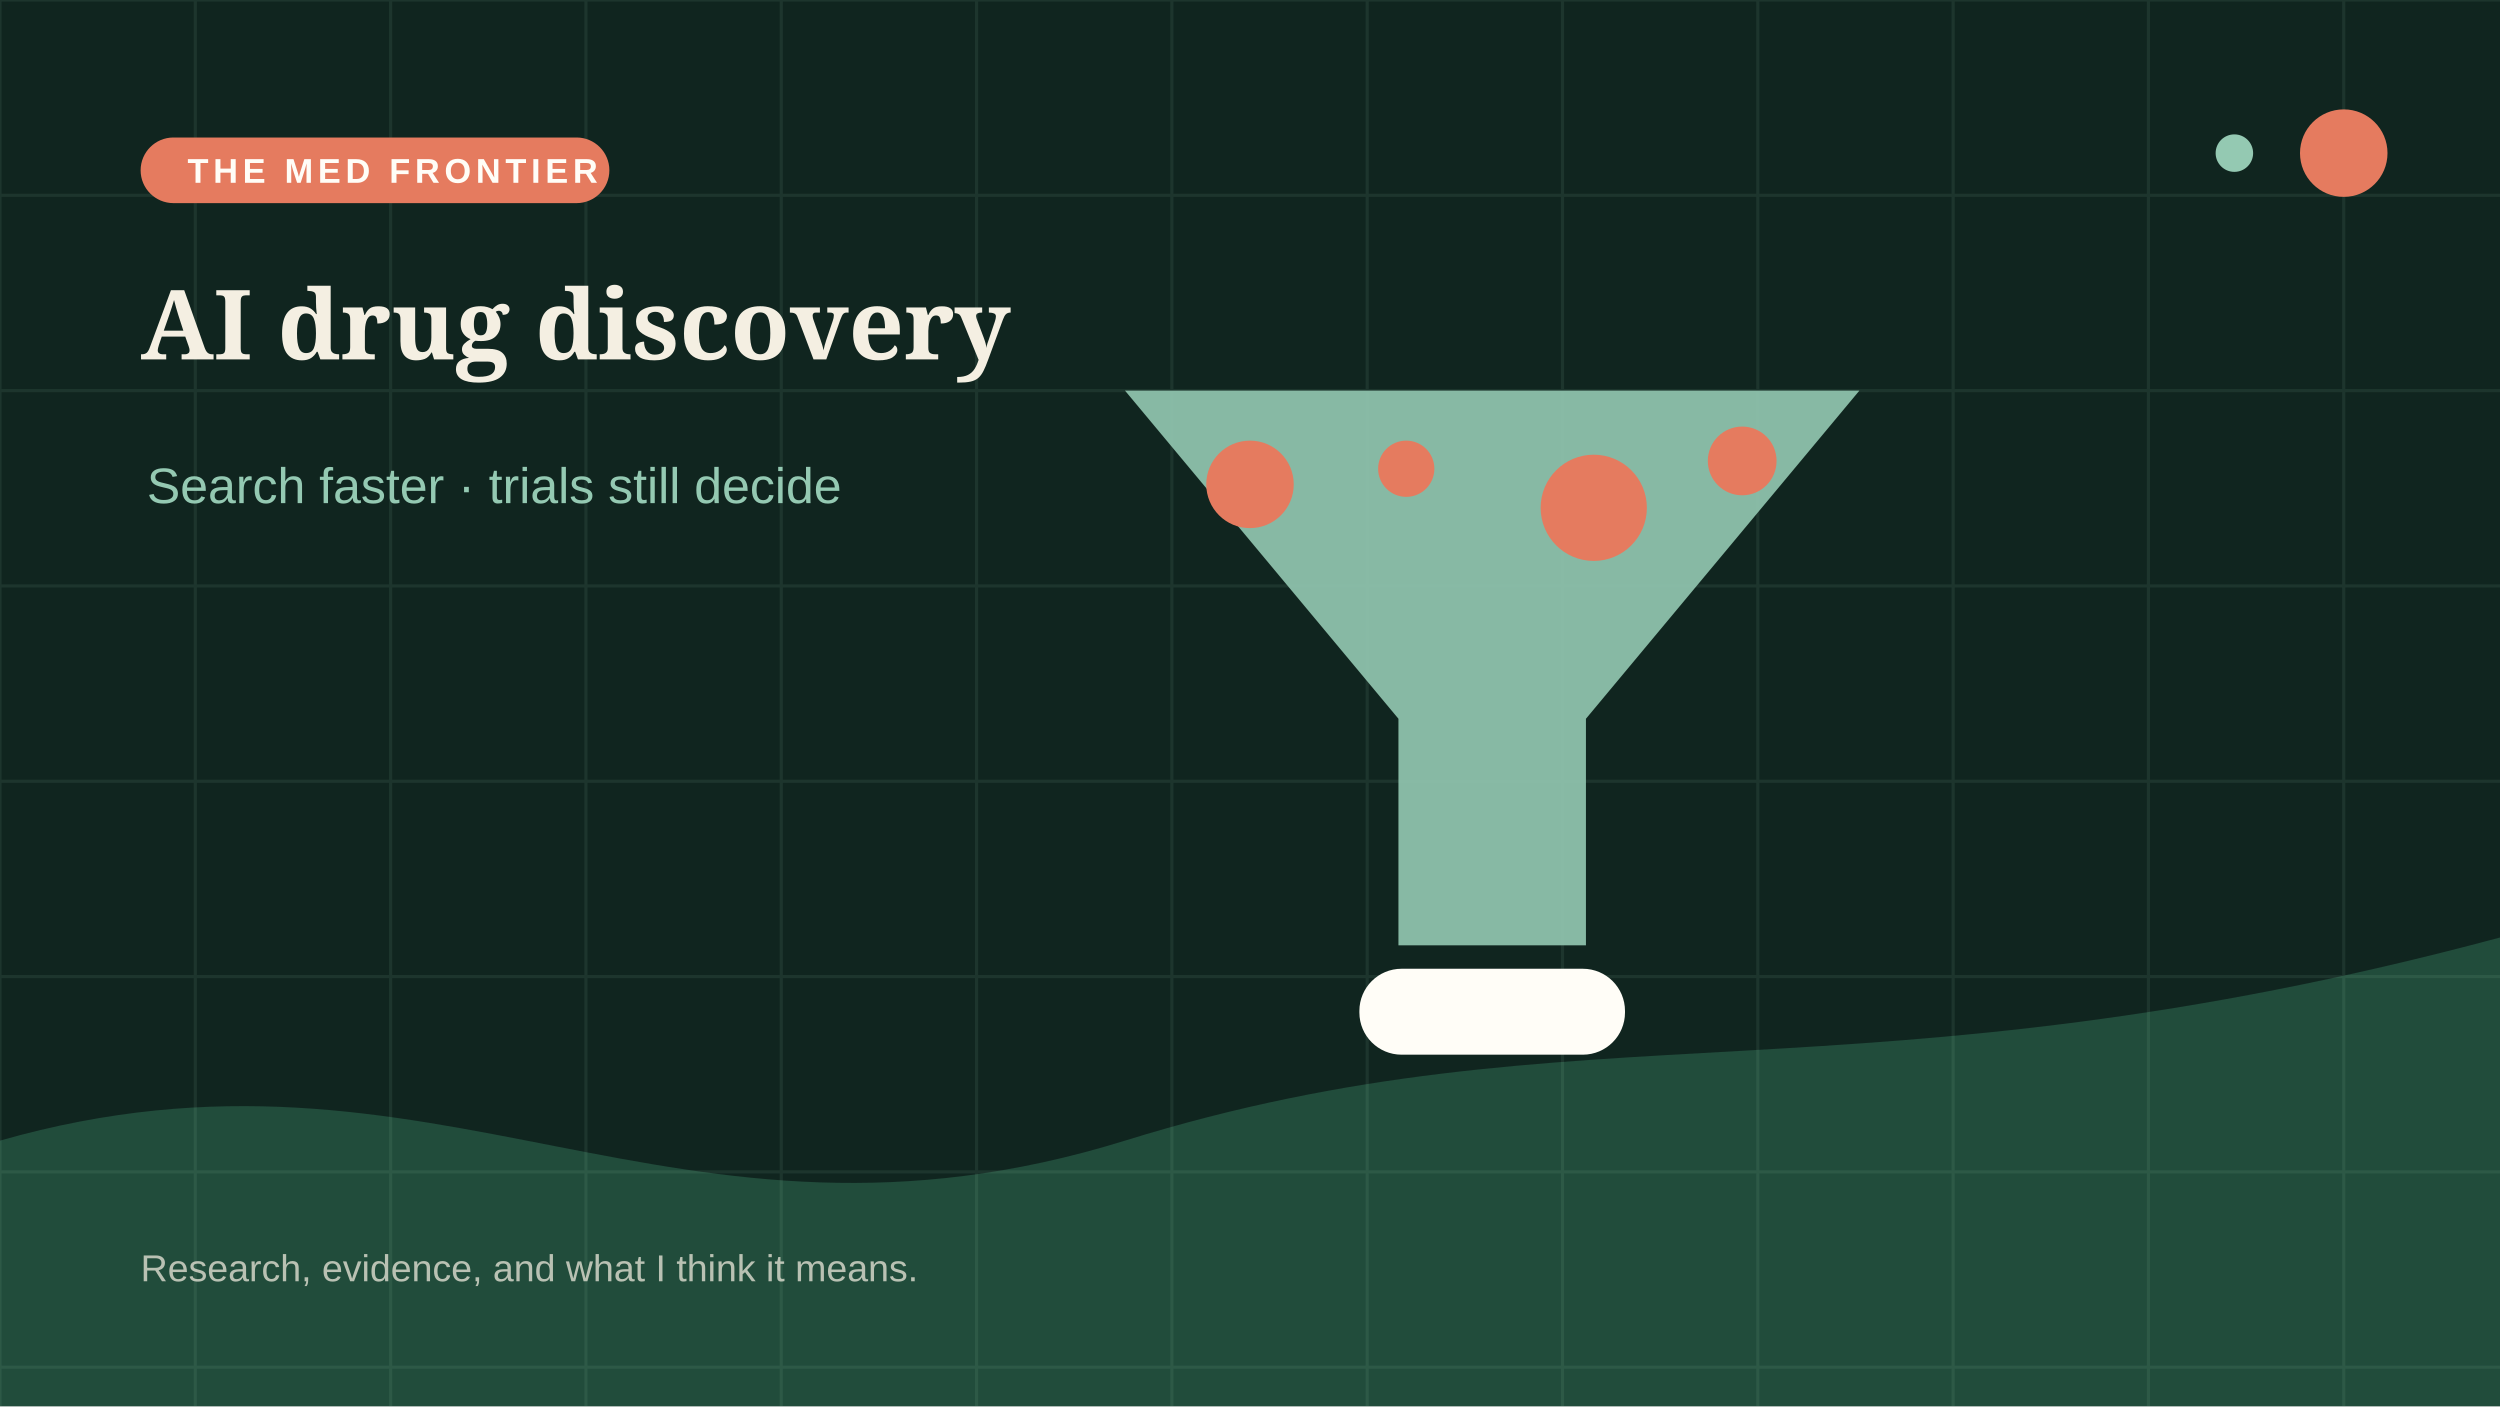
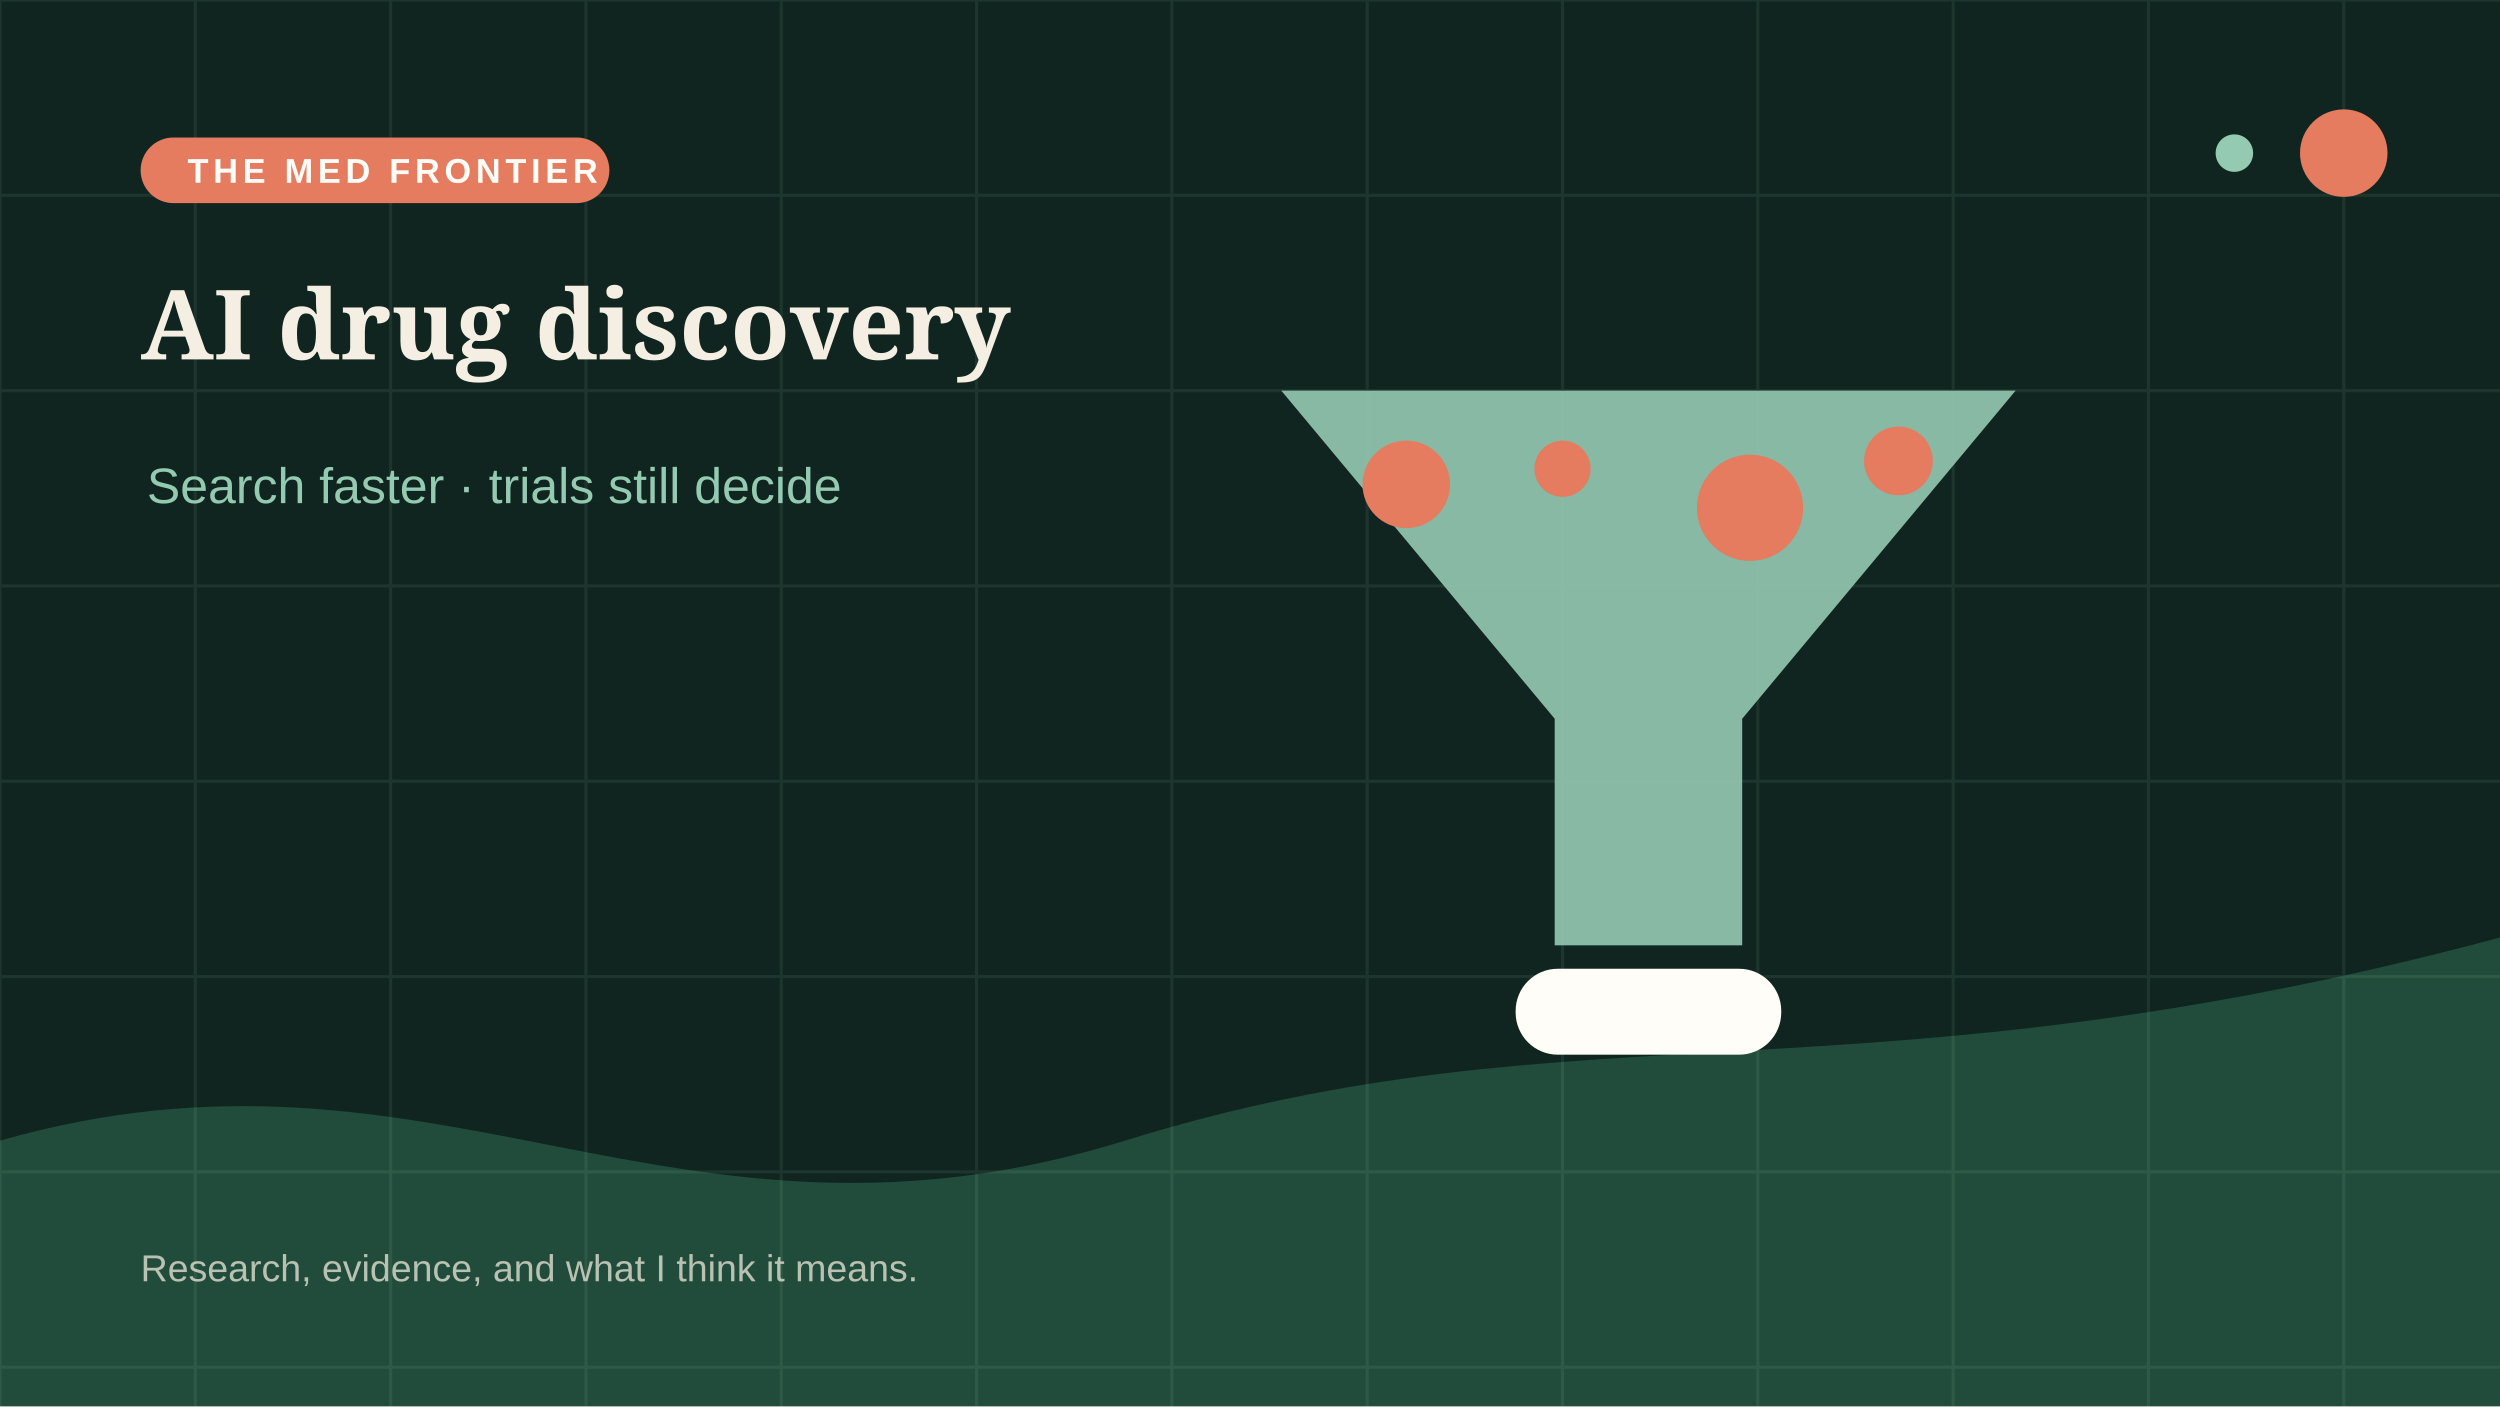
<svg xmlns="http://www.w3.org/2000/svg" width="1600" height="900" viewBox="0 0 1600 900" role="img" aria-labelledby="title desc">
  <rect width="1600" height="900" fill="#10251f" />
  <path d="M0 730C280 650 430 820 720 730s470-20 880-130v300H0z" fill="#2f6b52" opacity=".55" />
  <g opacity=".10" stroke="#94c9b2" stroke-width="2">
    <path d="M0 0v900" />
    <path d="M125 0v900" />
    <path d="M250 0v900" />
    <path d="M375 0v900" />
    <path d="M500 0v900" />
    <path d="M625 0v900" />
    <path d="M750 0v900" />
    <path d="M875 0v900" />
    <path d="M1000 0v900" />
    <path d="M1125 0v900" />
    <path d="M1250 0v900" />
    <path d="M1375 0v900" />
    <path d="M1500 0v900" />
    <path d="M1625 0v900" />
    <path d="M0 0h1600" />
    <path d="M0 125h1600" />
    <path d="M0 250h1600" />
    <path d="M0 375h1600" />
    <path d="M0 500h1600" />
    <path d="M0 625h1600" />
    <path d="M0 750h1600" />
    <path d="M0 875h1600" />
  </g>
  <rect x="90" y="88" width="300" height="42" rx="21" fill="#e57b5f" />
  <text x="120" y="117" fill="#fffdf7" font-family="Arial,Helvetica,sans-serif" font-size="22" font-weight="700" letter-spacing="3">THE MED FRONTIER</text>
  <text x="90" y="230" fill="#f4efe2" font-family="Georgia,serif" font-size="62" font-weight="700">
    <tspan x="90" dy="0">AI drug discovery</tspan>
  </text>
  <text x="94" y="322" fill="#94c9b2" font-family="Arial,Helvetica,sans-serif" font-size="32">Search faster · trials still decide</text>
-   <g transform="translate(0 0)">
+   <g transform="translate(100 0)">
    <path d="M720 250h470l-175 210v145H895V460z" fill="#94c9b2" opacity=".9" />
    <g fill="#e57b5f">
      <circle cx="800" cy="310" r="28" />
      <circle cx="900" cy="300" r="18" />
      <circle cx="1020" cy="325" r="34" />
      <circle cx="1115" cy="295" r="22" />
    </g>
    <rect x="870" y="620" width="170" height="55" rx="27" fill="#fffdf7" />
  </g>
  <text x="90" y="820" fill="#f4efe2" opacity=".72" font-family="Arial,Helvetica,sans-serif" font-size="24">Research, evidence, and what I think it means.</text>
  <circle cx="1500" cy="98" r="28" fill="#e57b5f" />
  <circle cx="1430" cy="98" r="12" fill="#94c9b2" />
</svg>
